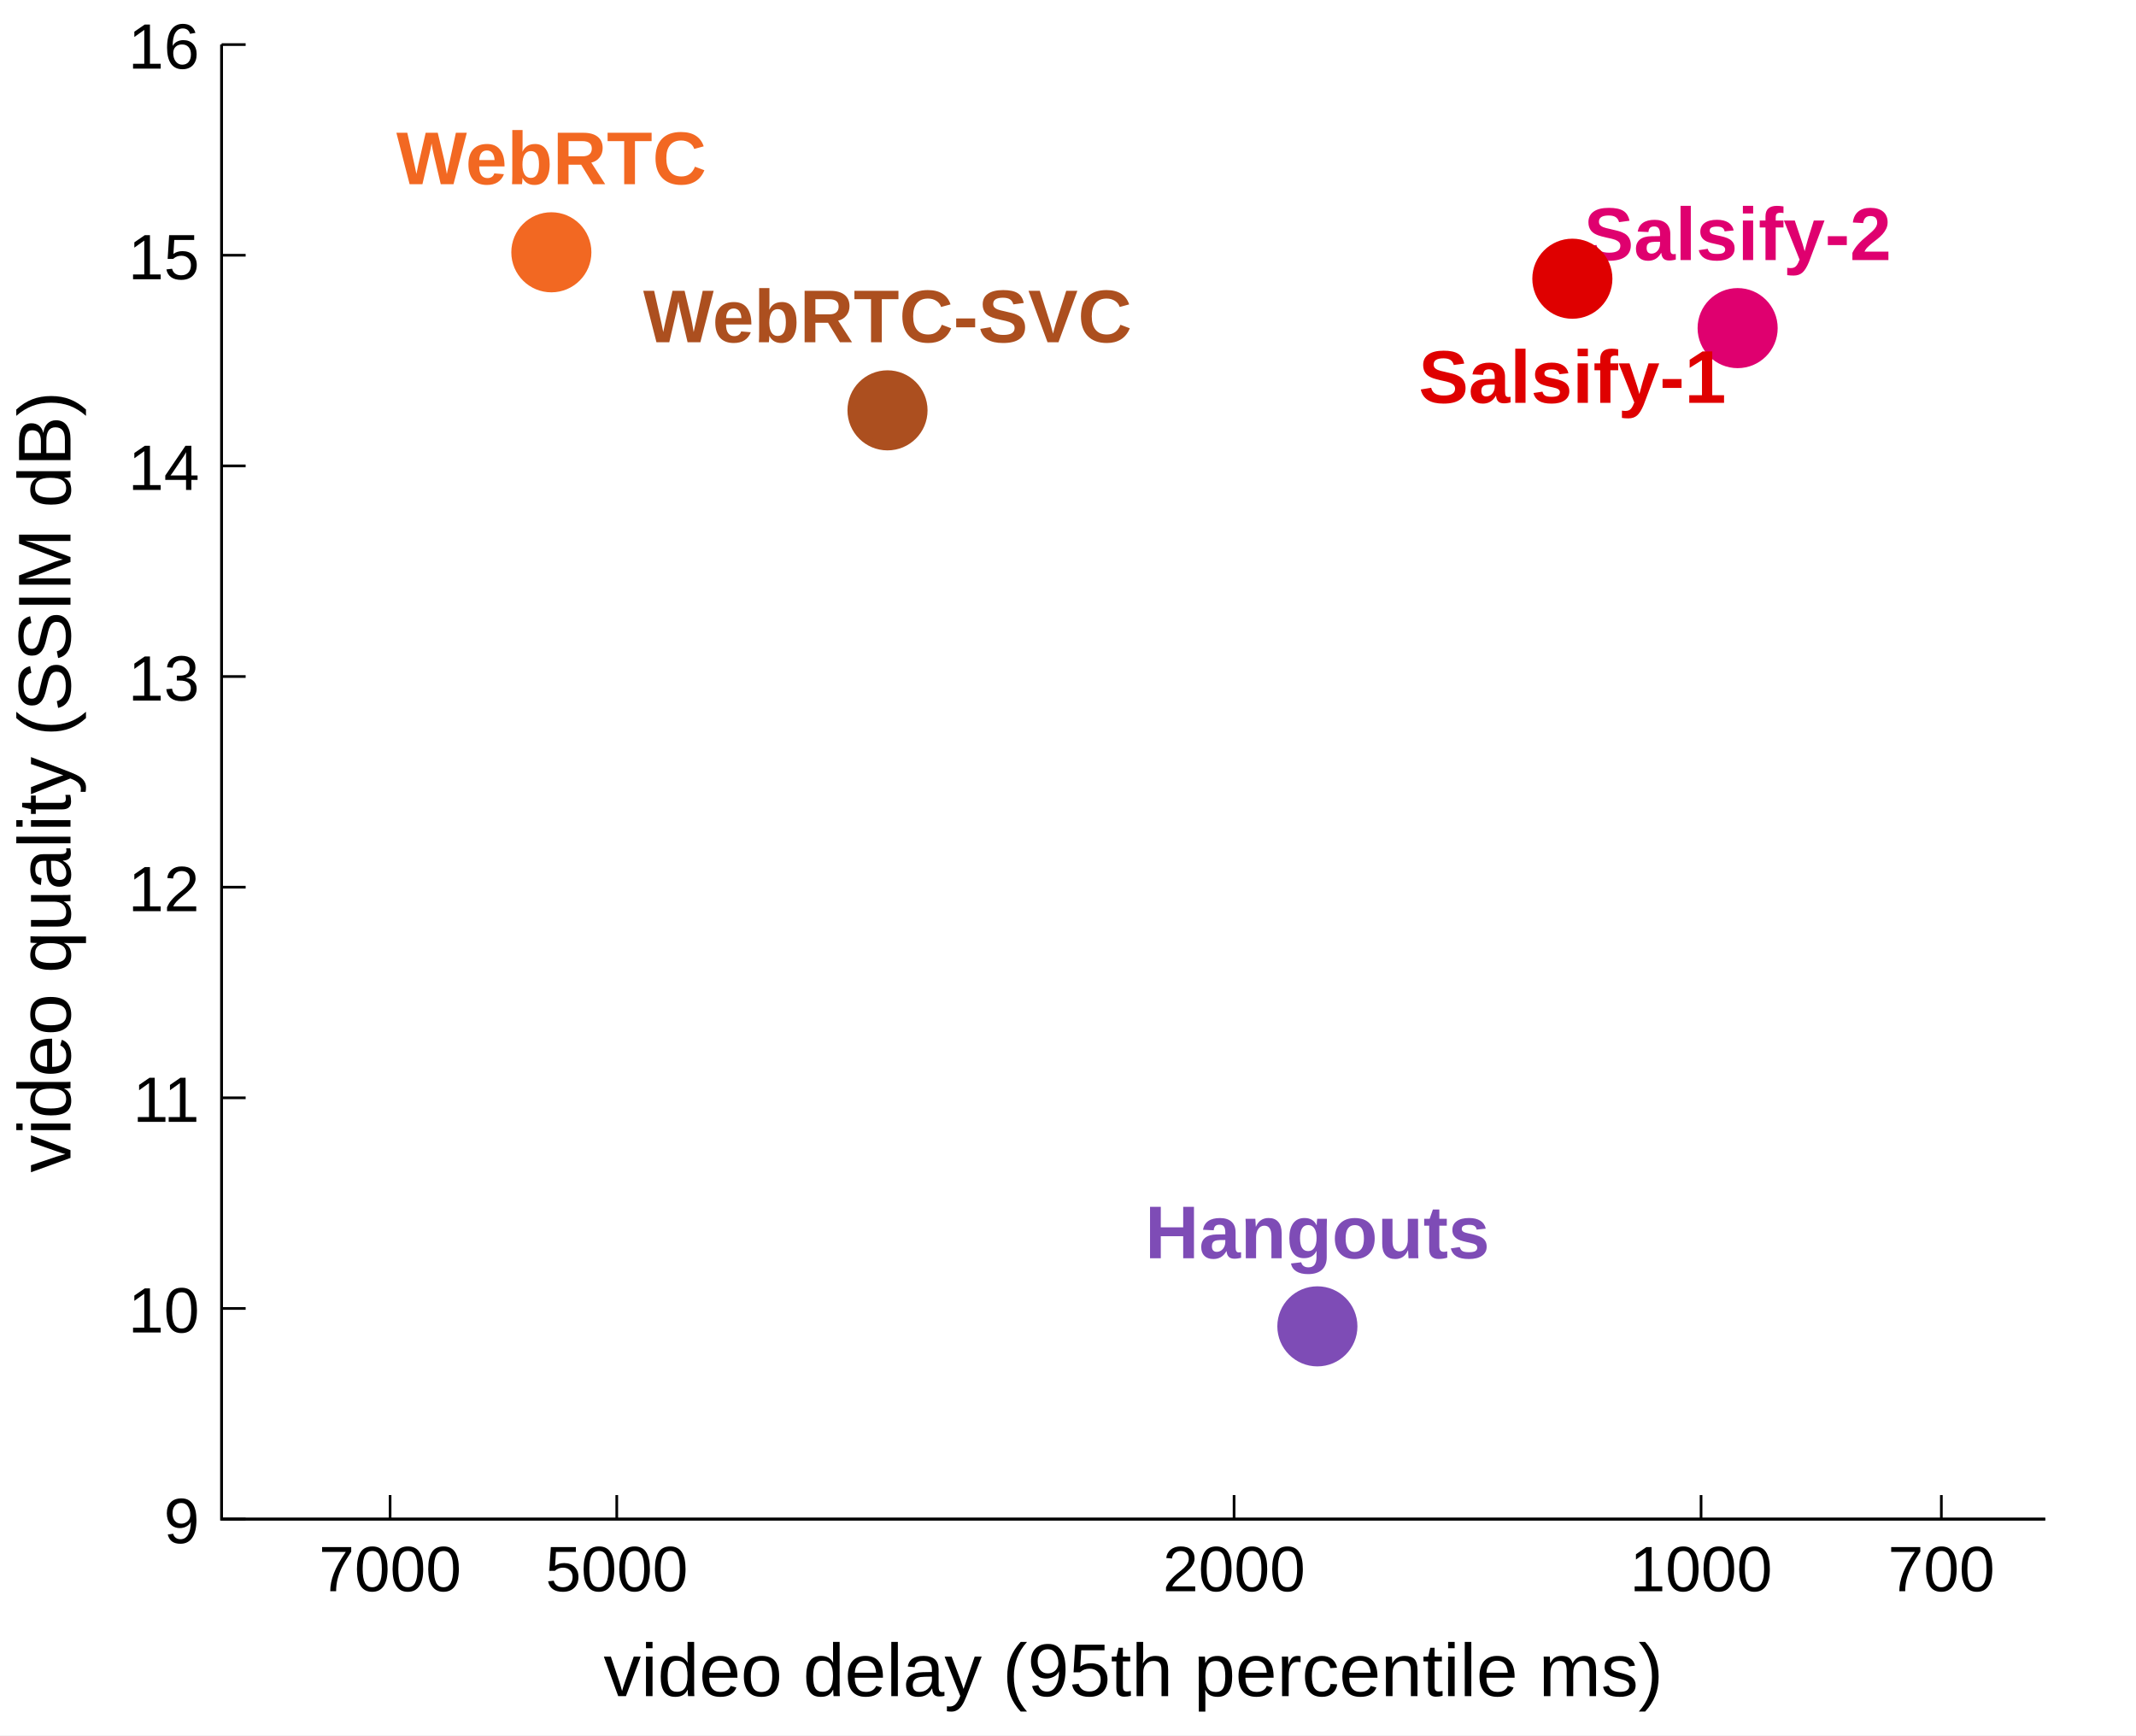
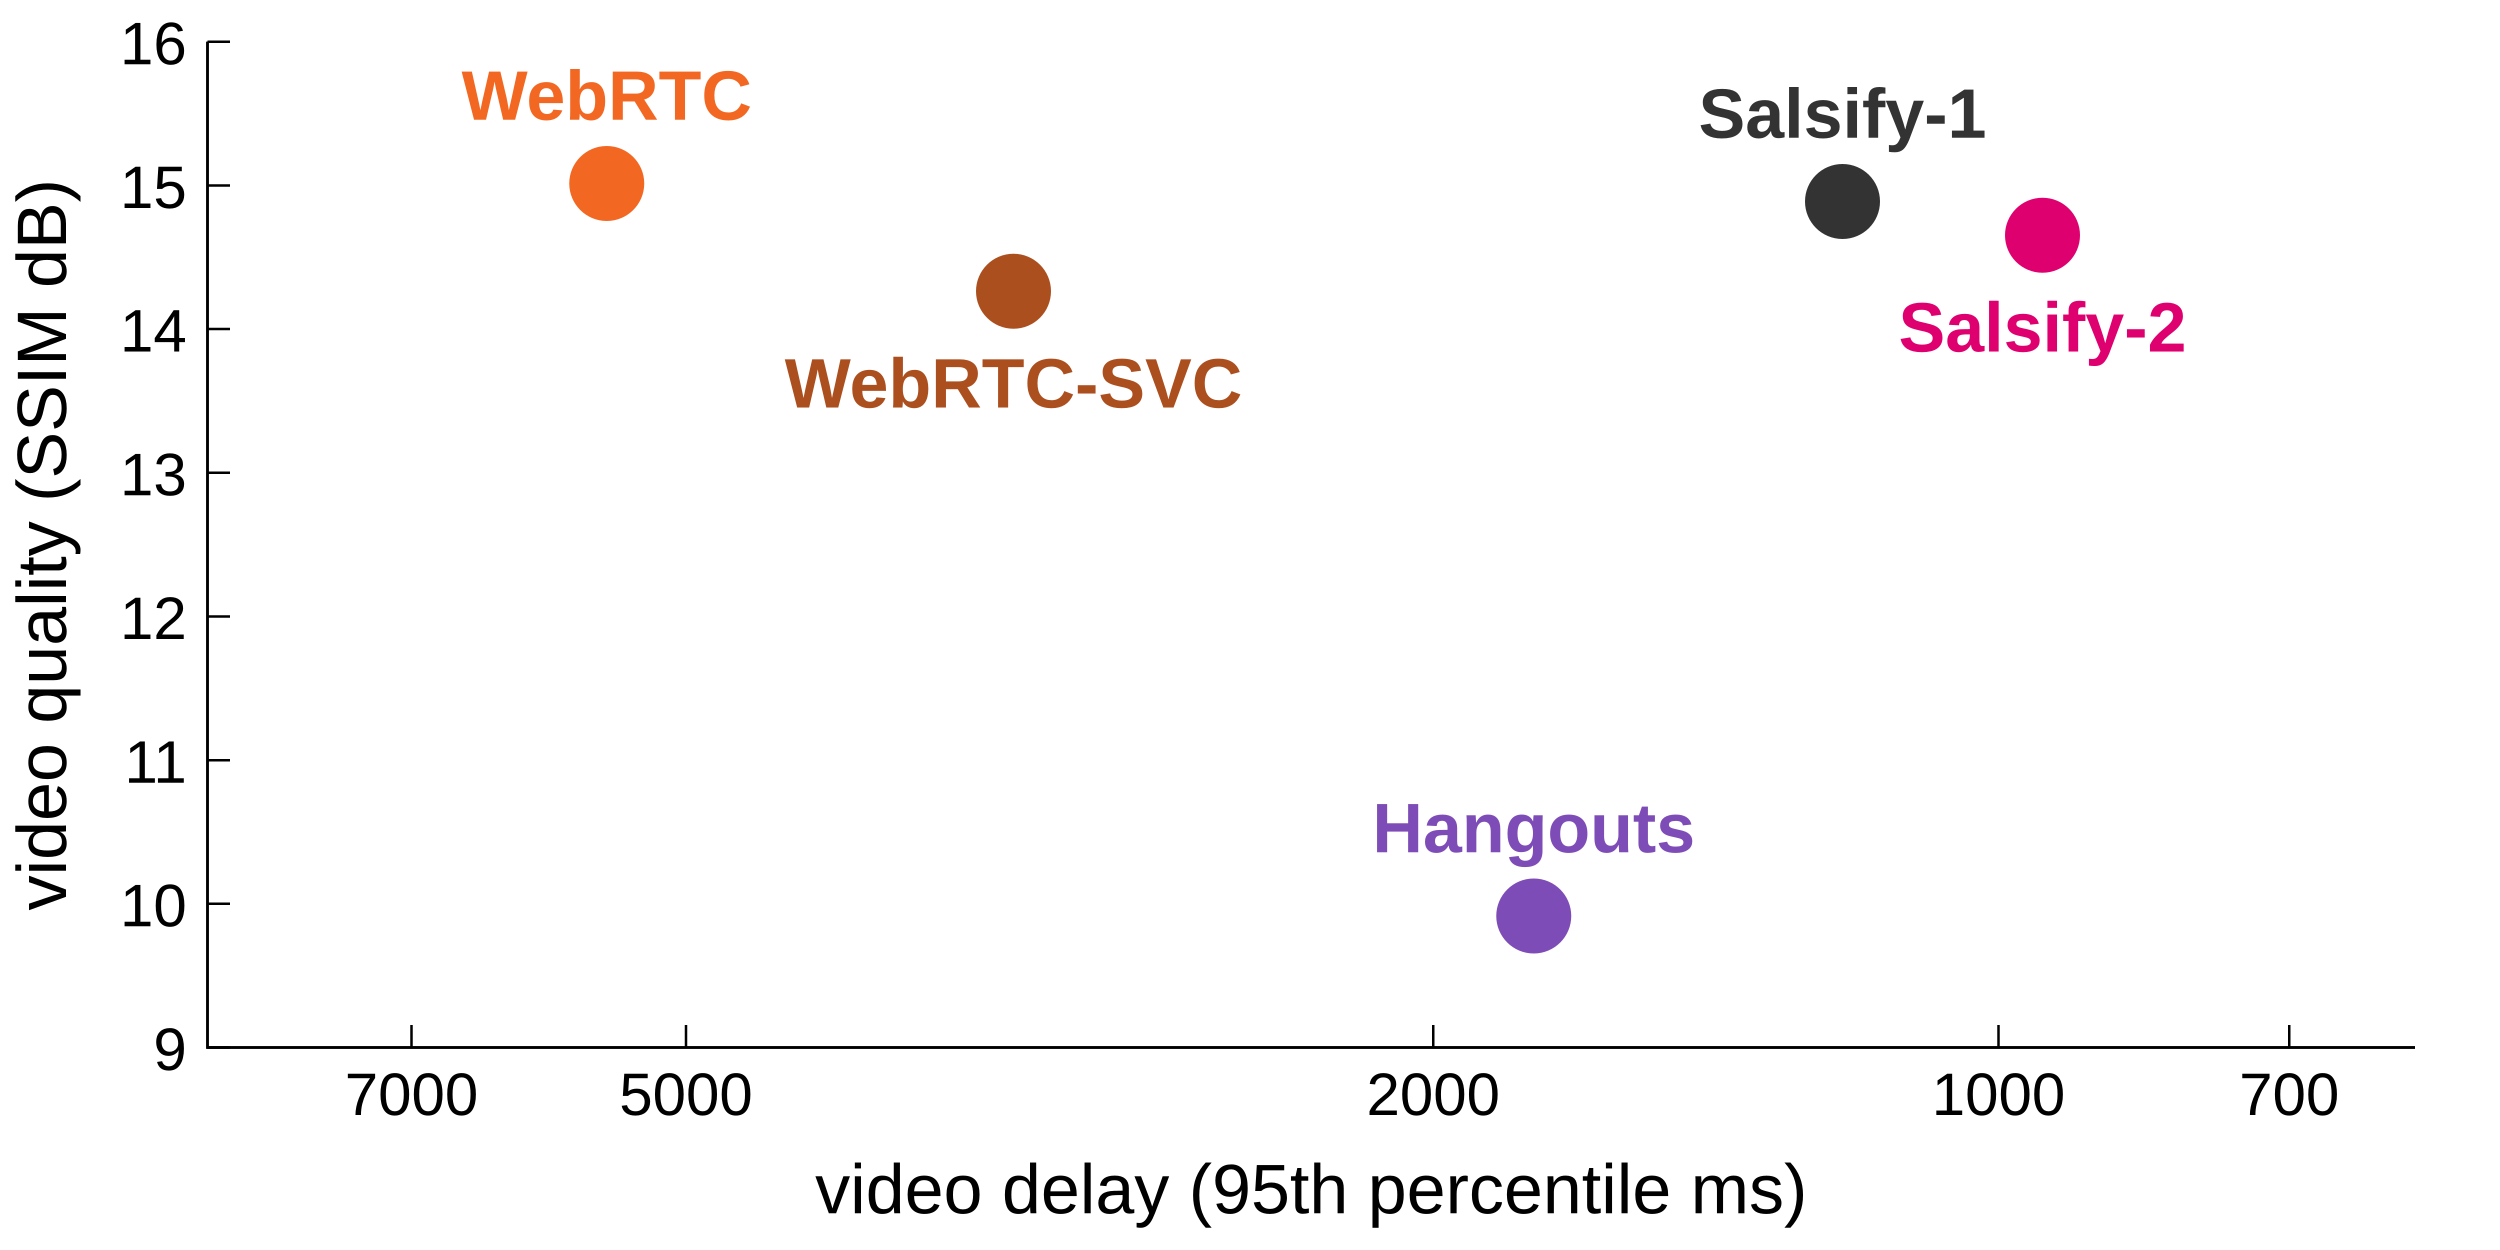
- <svg xmlns="http://www.w3.org/2000/svg" xmlns:xlink="http://www.w3.org/1999/xlink" width="800" height="650" viewBox="0 0 800 650">
+ <svg xmlns="http://www.w3.org/2000/svg" xmlns:xlink="http://www.w3.org/1999/xlink" width="1000" height="500" viewBox="0 0 1000 500">
  <g id="gnuplot_canvas">
-     <rect x="0" y="0" width="800" height="650" fill="#ffffff" />
+     <rect x="0" y="0" width="1000" height="500" fill="#ffffff" />
    <defs>
      <circle id="gpDot" r="0.5" stroke-width="0.5" />
      <path id="gpPt0" stroke-width="0.222" stroke="currentColor" d="M-1,0 h2 M0,-1 v2" />
      <path id="gpPt1" stroke-width="0.222" stroke="currentColor" d="M-1,-1 L1,1 M1,-1 L-1,1" />
      <path id="gpPt2" stroke-width="0.222" stroke="currentColor" d="M-1,0 L1,0 M0,-1 L0,1 M-1,-1 L1,1 M-1,1 L1,-1" />
      <rect id="gpPt3" stroke-width="0.222" stroke="currentColor" x="-1" y="-1" width="2" height="2" />
      <rect id="gpPt4" stroke-width="0.222" stroke="currentColor" fill="currentColor" x="-1" y="-1" width="2" height="2" />
      <circle id="gpPt5" stroke-width="0.222" stroke="currentColor" cx="0" cy="0" r="1" />
      <use xlink:href="#gpPt5" id="gpPt6" fill="currentColor" stroke="none" />
      <path id="gpPt7" stroke-width="0.222" stroke="currentColor" d="M0,-1.33 L-1.33,0.67 L1.33,0.67 z" />
      <use xlink:href="#gpPt7" id="gpPt8" fill="currentColor" stroke="none" />
      <use xlink:href="#gpPt7" id="gpPt9" stroke="currentColor" transform="rotate(180)" />
      <use xlink:href="#gpPt9" id="gpPt10" fill="currentColor" stroke="none" />
      <use xlink:href="#gpPt3" id="gpPt11" stroke="currentColor" transform="rotate(45)" />
      <use xlink:href="#gpPt11" id="gpPt12" fill="currentColor" stroke="none" />
      <path id="gpPt13" stroke-width="0.222" stroke="currentColor" d="M0,1.330 L1.265,0.411 L0.782,-1.067 L-0.782,-1.076 L-1.265,0.411 z" />
      <use xlink:href="#gpPt13" id="gpPt14" fill="currentColor" stroke="none" />
      <filter id="textbox" filterUnits="objectBoundingBox" x="0" y="0" height="1" width="1">
        <feFlood flood-color="#FFFFFF" flood-opacity="1" result="bgnd" />
        <feComposite in="SourceGraphic" in2="bgnd" operator="atop" />
      </filter>
      <filter id="greybox" filterUnits="objectBoundingBox" x="0" y="0" height="1" width="1">
        <feFlood flood-color="lightgrey" flood-opacity="1" result="grey" />
        <feComposite in="SourceGraphic" in2="grey" operator="atop" />
      </filter>
    </defs>
    <g fill="none" color="#FFFFFF" stroke="currentColor" stroke-width="1.00" stroke-linecap="butt" stroke-linejoin="miter">
</g>
    <g fill="none" color="black" stroke="currentColor" stroke-width="1.00" stroke-linecap="butt" stroke-linejoin="miter">
-       <path stroke="black" d="M83.0,569.0 L92.0,569.0  " />
-       <g transform="translate(74.7,578.0)" stroke="none" fill="black" font-family="Arial" font-size="24.00" text-anchor="end">
+       <path stroke="black" d="M83.0,419.0 L92.0,419.0  " />
+       <g transform="translate(74.7,428.0)" stroke="none" fill="black" font-family="Arial" font-size="24.00" text-anchor="end">
        <text>
          <tspan font-family="Arial"> 9</tspan>
        </text>
      </g>
    </g>
    <g fill="none" color="black" stroke="currentColor" stroke-width="1.00" stroke-linecap="butt" stroke-linejoin="miter">
-       <path stroke="black" d="M83.0,490.1 L92.0,490.1  " />
-       <g transform="translate(74.7,499.1)" stroke="none" fill="black" font-family="Arial" font-size="24.00" text-anchor="end">
+       <path stroke="black" d="M83.0,361.5 L92.0,361.5  " />
+       <g transform="translate(74.7,370.5)" stroke="none" fill="black" font-family="Arial" font-size="24.00" text-anchor="end">
        <text>
          <tspan font-family="Arial"> 10</tspan>
        </text>
      </g>
    </g>
    <g fill="none" color="black" stroke="currentColor" stroke-width="1.00" stroke-linecap="butt" stroke-linejoin="miter">
-       <path stroke="black" d="M83.0,411.2 L92.0,411.2  " />
-       <g transform="translate(74.7,420.2)" stroke="none" fill="black" font-family="Arial" font-size="24.00" text-anchor="end">
+       <path stroke="black" d="M83.0,304.1 L92.0,304.1  " />
+       <g transform="translate(74.7,313.1)" stroke="none" fill="black" font-family="Arial" font-size="24.00" text-anchor="end">
        <text>
          <tspan font-family="Arial"> 11</tspan>
        </text>
      </g>
    </g>
    <g fill="none" color="black" stroke="currentColor" stroke-width="1.00" stroke-linecap="butt" stroke-linejoin="miter">
-       <path stroke="black" d="M83.0,332.3 L92.0,332.3  " />
-       <g transform="translate(74.7,341.3)" stroke="none" fill="black" font-family="Arial" font-size="24.00" text-anchor="end">
+       <path stroke="black" d="M83.0,246.6 L92.0,246.6  " />
+       <g transform="translate(74.7,255.6)" stroke="none" fill="black" font-family="Arial" font-size="24.00" text-anchor="end">
        <text>
          <tspan font-family="Arial"> 12</tspan>
        </text>
      </g>
    </g>
    <g fill="none" color="black" stroke="currentColor" stroke-width="1.00" stroke-linecap="butt" stroke-linejoin="miter">
-       <path stroke="black" d="M83.0,253.4 L92.0,253.4  " />
-       <g transform="translate(74.7,262.4)" stroke="none" fill="black" font-family="Arial" font-size="24.00" text-anchor="end">
+       <path stroke="black" d="M83.0,189.1 L92.0,189.1  " />
+       <g transform="translate(74.7,198.1)" stroke="none" fill="black" font-family="Arial" font-size="24.00" text-anchor="end">
        <text>
          <tspan font-family="Arial"> 13</tspan>
        </text>
      </g>
    </g>
    <g fill="none" color="black" stroke="currentColor" stroke-width="1.00" stroke-linecap="butt" stroke-linejoin="miter">
-       <path stroke="black" d="M83.0,174.5 L92.0,174.5  " />
-       <g transform="translate(74.7,183.5)" stroke="none" fill="black" font-family="Arial" font-size="24.00" text-anchor="end">
+       <path stroke="black" d="M83.0,131.6 L92.0,131.6  " />
+       <g transform="translate(74.7,140.6)" stroke="none" fill="black" font-family="Arial" font-size="24.00" text-anchor="end">
        <text>
          <tspan font-family="Arial"> 14</tspan>
        </text>
      </g>
    </g>
    <g fill="none" color="black" stroke="currentColor" stroke-width="1.00" stroke-linecap="butt" stroke-linejoin="miter">
-       <path stroke="black" d="M83.0,95.6 L92.0,95.6  " />
-       <g transform="translate(74.7,104.6)" stroke="none" fill="black" font-family="Arial" font-size="24.00" text-anchor="end">
+       <path stroke="black" d="M83.0,74.2 L92.0,74.2  " />
+       <g transform="translate(74.7,83.2)" stroke="none" fill="black" font-family="Arial" font-size="24.00" text-anchor="end">
        <text>
          <tspan font-family="Arial"> 15</tspan>
        </text>
      </g>
    </g>
    <g fill="none" color="black" stroke="currentColor" stroke-width="1.00" stroke-linecap="butt" stroke-linejoin="miter">
      <path stroke="black" d="M83.0,16.7 L92.0,16.7  " />
      <g transform="translate(74.7,25.7)" stroke="none" fill="black" font-family="Arial" font-size="24.00" text-anchor="end">
        <text>
          <tspan font-family="Arial"> 16</tspan>
        </text>
      </g>
    </g>
    <g fill="none" color="black" stroke="currentColor" stroke-width="1.00" stroke-linecap="butt" stroke-linejoin="miter">
-       <path stroke="black" d="M727.1,569.0 L727.1,560.0  " />
-       <g transform="translate(727.1,596.0)" stroke="none" fill="black" font-family="Arial" font-size="24.00" text-anchor="middle">
+       <path stroke="black" d="M915.7,419.0 L915.7,410.0  " />
+       <g transform="translate(915.7,446.0)" stroke="none" fill="black" font-family="Arial" font-size="24.00" text-anchor="middle">
        <text>
          <tspan font-family="Arial">700</tspan>
        </text>
      </g>
    </g>
    <g fill="none" color="black" stroke="currentColor" stroke-width="1.00" stroke-linecap="butt" stroke-linejoin="miter">
-       <path stroke="black" d="M637.1,569.0 L637.1,560.0  " />
-       <g transform="translate(637.1,596.0)" stroke="none" fill="black" font-family="Arial" font-size="24.00" text-anchor="middle">
+       <path stroke="black" d="M799.4,419.0 L799.4,410.0  " />
+       <g transform="translate(799.4,446.0)" stroke="none" fill="black" font-family="Arial" font-size="24.00" text-anchor="middle">
        <text>
          <tspan font-family="Arial">1000</tspan>
        </text>
      </g>
    </g>
    <g fill="none" color="black" stroke="currentColor" stroke-width="1.00" stroke-linecap="butt" stroke-linejoin="miter">
-       <path stroke="black" d="M462.2,569.0 L462.2,560.0  " />
-       <g transform="translate(462.2,596.0)" stroke="none" fill="black" font-family="Arial" font-size="24.00" text-anchor="middle">
+       <path stroke="black" d="M573.3,419.0 L573.3,410.0  " />
+       <g transform="translate(573.3,446.0)" stroke="none" fill="black" font-family="Arial" font-size="24.00" text-anchor="middle">
        <text>
          <tspan font-family="Arial">2000</tspan>
        </text>
      </g>
    </g>
    <g fill="none" color="black" stroke="currentColor" stroke-width="1.00" stroke-linecap="butt" stroke-linejoin="miter">
-       <path stroke="black" d="M231.0,569.0 L231.0,560.0  " />
-       <g transform="translate(231.0,596.0)" stroke="none" fill="black" font-family="Arial" font-size="24.00" text-anchor="middle">
+       <path stroke="black" d="M274.4,419.0 L274.4,410.0  " />
+       <g transform="translate(274.4,446.0)" stroke="none" fill="black" font-family="Arial" font-size="24.00" text-anchor="middle">
        <text>
          <tspan font-family="Arial">5000</tspan>
        </text>
      </g>
    </g>
    <g fill="none" color="black" stroke="currentColor" stroke-width="1.00" stroke-linecap="butt" stroke-linejoin="miter">
-       <path stroke="black" d="M146.1,569.0 L146.1,560.0  " />
-       <g transform="translate(146.1,596.0)" stroke="none" fill="black" font-family="Arial" font-size="24.00" text-anchor="middle">
+       <path stroke="black" d="M164.6,419.0 L164.6,410.0  " />
+       <g transform="translate(164.6,446.0)" stroke="none" fill="black" font-family="Arial" font-size="24.00" text-anchor="middle">
        <text>
          <tspan font-family="Arial">7000</tspan>
        </text>
      </g>
    </g>
    <g fill="none" color="black" stroke="currentColor" stroke-width="1.00" stroke-linecap="butt" stroke-linejoin="miter">
</g>
    <g fill="none" color="black" stroke="currentColor" stroke-width="1.00" stroke-linecap="butt" stroke-linejoin="miter">
-       <path stroke="black" d="M83.0,16.7 L83.0,569.0 L766.0,569.0 M766.0,16.7 M83.0,16.7  " />
-     </g>
-     <g fill="none" color="black" stroke="currentColor" stroke-width="1.00" stroke-linecap="butt" stroke-linejoin="miter">
-       <g transform="translate(26.4,292.9) rotate(270)" stroke="none" fill="black" font-family="Arial" font-size="28.00" text-anchor="middle">
+       <path stroke="black" d="M83.0,16.7 L83.0,419.0 L966.0,419.0 M966.0,16.7 M83.0,16.7  " />
+     </g>
+     <g fill="none" color="black" stroke="currentColor" stroke-width="1.00" stroke-linecap="butt" stroke-linejoin="miter">
+       <g transform="translate(26.4,217.9) rotate(270)" stroke="none" fill="black" font-family="Arial" font-size="28.00" text-anchor="middle">
        <text>
          <tspan font-family="Arial">video quality (SSIM dB)</tspan>
        </text>
      </g>
    </g>
    <g fill="none" color="black" stroke="currentColor" stroke-width="1.00" stroke-linecap="butt" stroke-linejoin="miter">
-       <g transform="translate(788.4,292.9) rotate(270)" stroke="none" fill="black" font-family="Arial" font-size="12.00" text-anchor="middle">
-         <text />
-       </g>
-     </g>
-     <g fill="none" color="black" stroke="currentColor" stroke-width="1.00" stroke-linecap="butt" stroke-linejoin="miter">
-       <g transform="translate(424.5,635.3)" stroke="none" fill="black" font-family="Arial" font-size="28.00" text-anchor="middle">
+       <g transform="translate(988.4,217.9) rotate(270)" stroke="none" fill="black" font-family="Arial" font-size="12.00" text-anchor="middle">
+         <text />
+       </g>
+     </g>
+     <g fill="none" color="black" stroke="currentColor" stroke-width="1.00" stroke-linecap="butt" stroke-linejoin="miter">
+       <g transform="translate(524.5,485.3)" stroke="none" fill="black" font-family="Arial" font-size="28.00" text-anchor="middle">
        <text>
          <tspan font-family="Arial">video delay (95th percentile ms)</tspan>
        </text>
      </g>
    </g>
    <g fill="none" color="black" stroke="currentColor" stroke-width="1.00" stroke-linecap="butt" stroke-linejoin="miter">
-       <g transform="translate(424.5,30.2)" stroke="none" fill="black" font-family="Arial" font-size="12.00" text-anchor="middle">
-         <text />
-       </g>
-       <g transform="translate(424.5,30.3)" stroke="none" fill="black" font-family="Arial" font-size="12.00" text-anchor="middle">
-         <text />
-       </g>
-     </g>
-     <g fill="none" color="black" stroke="currentColor" stroke-width="1.00" stroke-linecap="butt" stroke-linejoin="miter">
-       <g transform="translate(41.5,632.9)" stroke="none" fill="black" font-family="Arial" font-size="12.00" text-anchor="start">
+       <g transform="translate(524.5,30.2)" stroke="none" fill="black" font-family="Arial" font-size="12.00" text-anchor="middle">
+         <text />
+       </g>
+       <g transform="translate(524.5,30.3)" stroke="none" fill="black" font-family="Arial" font-size="12.00" text-anchor="middle">
+         <text />
+       </g>
+     </g>
+     <g fill="none" color="black" stroke="currentColor" stroke-width="1.00" stroke-linecap="butt" stroke-linejoin="miter">
+       <g transform="translate(41.5,482.9)" stroke="none" fill="black" font-family="Arial" font-size="12.00" text-anchor="start">
        <text />
      </g>
    </g>
    <g id="gnuplot_plot_1">
      <g fill="none" color="black" stroke="currentColor" stroke-width="1.00" stroke-linecap="butt" stroke-linejoin="miter">
-         <path stroke="rgb(172,  79,  31)" d="M332.4,153.7  " />
-         <use xlink:href="#gpPt6" transform="translate(332.4,153.7) scale(13.50)" color="rgb(172,  79,  31)" />
+         <path stroke="rgb(172,  79,  31)" d="M405.4,116.5  " />
+         <use xlink:href="#gpPt6" transform="translate(405.4,116.5) scale(13.50)" color="rgb(172,  79,  31)" />
      </g>
    </g>
    <g id="gnuplot_plot_2">
      <g fill="none" color="black" stroke="currentColor" stroke-width="1.00" stroke-linecap="butt" stroke-linejoin="miter">
-         <g transform="translate(332.4,128.2)" stroke="none" fill="rgb(172,79,31)" font-family="Arial:Bold" font-size="28.00" text-anchor="middle">
+         <g transform="translate(405.4,163.0)" stroke="none" fill="rgb(172,79,31)" font-family="Arial:Bold" font-size="28.00" text-anchor="middle">
          <text>
            <tspan font-family="Arial" font-weight="bold">WebRTC-SVC</tspan>
          </text>
        </g>
      </g>
    </g>
    <g id="gnuplot_plot_3">
      <g fill="none" color="black" stroke="currentColor" stroke-width="1.00" stroke-linecap="butt" stroke-linejoin="miter">
-         <path stroke="rgb(223,   0, 111)" d="M650.8,122.9  " />
-         <use xlink:href="#gpPt6" transform="translate(650.8,122.9) scale(13.50)" color="rgb(223,   0, 111)" />
+         <path stroke="rgb(223,   0, 111)" d="M817.0,94.1  " />
+         <use xlink:href="#gpPt6" transform="translate(817.0,94.1) scale(13.50)" color="rgb(223,   0, 111)" />
      </g>
    </g>
    <g id="gnuplot_plot_4">
      <g fill="none" color="black" stroke="currentColor" stroke-width="1.00" stroke-linecap="butt" stroke-linejoin="miter">
-         <g transform="translate(650.8,97.4)" stroke="none" fill="rgb(223,0,111)" font-family="Arial:Bold" font-size="28.00" text-anchor="middle">
+         <g transform="translate(817.0,140.6)" stroke="none" fill="rgb(223,0,111)" font-family="Arial:Bold" font-size="28.00" text-anchor="middle">
          <text>
            <tspan font-family="Arial" font-weight="bold">Salsify-2</tspan>
          </text>
        </g>
      </g>
    </g>
    <g id="gnuplot_plot_5">
      <g fill="none" color="black" stroke="currentColor" stroke-width="1.00" stroke-linecap="butt" stroke-linejoin="miter">
-         <path stroke="rgb(126,  76, 182)" d="M493.4,496.8  " />
-         <use xlink:href="#gpPt6" transform="translate(493.4,496.8) scale(13.50)" color="rgb(126,  76, 182)" />
+         <path stroke="rgb(126,  76, 182)" d="M613.5,366.4  " />
+         <use xlink:href="#gpPt6" transform="translate(613.5,366.4) scale(13.50)" color="rgb(126,  76, 182)" />
      </g>
    </g>
    <g id="gnuplot_plot_6">
      <g fill="none" color="black" stroke="currentColor" stroke-width="1.00" stroke-linecap="butt" stroke-linejoin="miter">
-         <g transform="translate(493.4,471.3)" stroke="none" fill="rgb(126,76,182)" font-family="Arial:Bold" font-size="28.00" text-anchor="middle">
+         <g transform="translate(613.5,340.9)" stroke="none" fill="rgb(126,76,182)" font-family="Arial:Bold" font-size="28.00" text-anchor="middle">
          <text>
            <tspan font-family="Arial" font-weight="bold">Hangouts</tspan>
          </text>
        </g>
      </g>
    </g>
    <g id="gnuplot_plot_7">
      <g fill="none" color="black" stroke="currentColor" stroke-width="1.00" stroke-linecap="butt" stroke-linejoin="miter">
-         <path stroke="rgb(223,   0,   0)" d="M588.9,104.4  " />
-         <use xlink:href="#gpPt6" transform="translate(588.9,104.4) scale(13.50)" color="rgb(223,   0,   0)" />
+         <path stroke="rgb( 51,  51,  51)" d="M737.0,80.6  " />
+         <use xlink:href="#gpPt6" transform="translate(737.0,80.6) scale(13.50)" color="rgb( 51,  51,  51)" />
      </g>
    </g>
    <g id="gnuplot_plot_8">
      <g fill="none" color="black" stroke="currentColor" stroke-width="1.00" stroke-linecap="butt" stroke-linejoin="miter">
-         <g transform="translate(588.9,150.9)" stroke="none" fill="rgb(223,0,0)" font-family="Arial:Bold" font-size="28.00" text-anchor="middle">
+         <g transform="translate(737.0,55.1)" stroke="none" fill="rgb(51,51,51)" font-family="Arial:Bold" font-size="28.00" text-anchor="middle">
          <text>
            <tspan font-family="Arial" font-weight="bold">Salsify-1</tspan>
          </text>
        </g>
      </g>
    </g>
    <g id="gnuplot_plot_9">
      <g fill="none" color="black" stroke="currentColor" stroke-width="1.00" stroke-linecap="butt" stroke-linejoin="miter">
-         <path stroke="rgb(242, 104,  34)" d="M206.5,94.5  " />
-         <use xlink:href="#gpPt6" transform="translate(206.5,94.5) scale(13.50)" color="rgb(242, 104,  34)" />
+         <path stroke="rgb(242, 104,  34)" d="M242.7,73.4  " />
+         <use xlink:href="#gpPt6" transform="translate(242.7,73.4) scale(13.50)" color="rgb(242, 104,  34)" />
      </g>
    </g>
    <g id="gnuplot_plot_10">
      <g fill="none" color="black" stroke="currentColor" stroke-width="1.00" stroke-linecap="butt" stroke-linejoin="miter">
-         <g transform="translate(206.5,69.0)" stroke="none" fill="rgb(242,104,34)" font-family="Arial:Bold" font-size="28.00" text-anchor="middle">
+         <g transform="translate(242.7,47.9)" stroke="none" fill="rgb(242,104,34)" font-family="Arial:Bold" font-size="28.00" text-anchor="middle">
          <text>
            <tspan font-family="Arial" font-weight="bold">WebRTC</tspan>
          </text>
        </g>
      </g>
    </g>
    <g fill="none" color="#FFFFFF" stroke="rgb(242, 104,  34)" stroke-width="2.00" stroke-linecap="butt" stroke-linejoin="miter">
</g>
    <g fill="none" color="black" stroke="currentColor" stroke-width="2.00" stroke-linecap="butt" stroke-linejoin="miter">
</g>
    <g fill="none" color="black" stroke="black" stroke-width="1.00" stroke-linecap="butt" stroke-linejoin="miter">
</g>
    <g fill="none" color="black" stroke="currentColor" stroke-width="1.00" stroke-linecap="butt" stroke-linejoin="miter">
-       <path stroke="black" d="M83.0,16.7 L83.0,569.0 L766.0,569.0 M766.0,16.7 M83.0,16.7  " />
+       <path stroke="black" d="M83.0,16.7 L83.0,419.0 L966.0,419.0 M966.0,16.7 M83.0,16.7  " />
    </g>
    <g fill="none" color="black" stroke="currentColor" stroke-width="1.00" stroke-linecap="butt" stroke-linejoin="miter">
</g>
  </g>
</svg>
